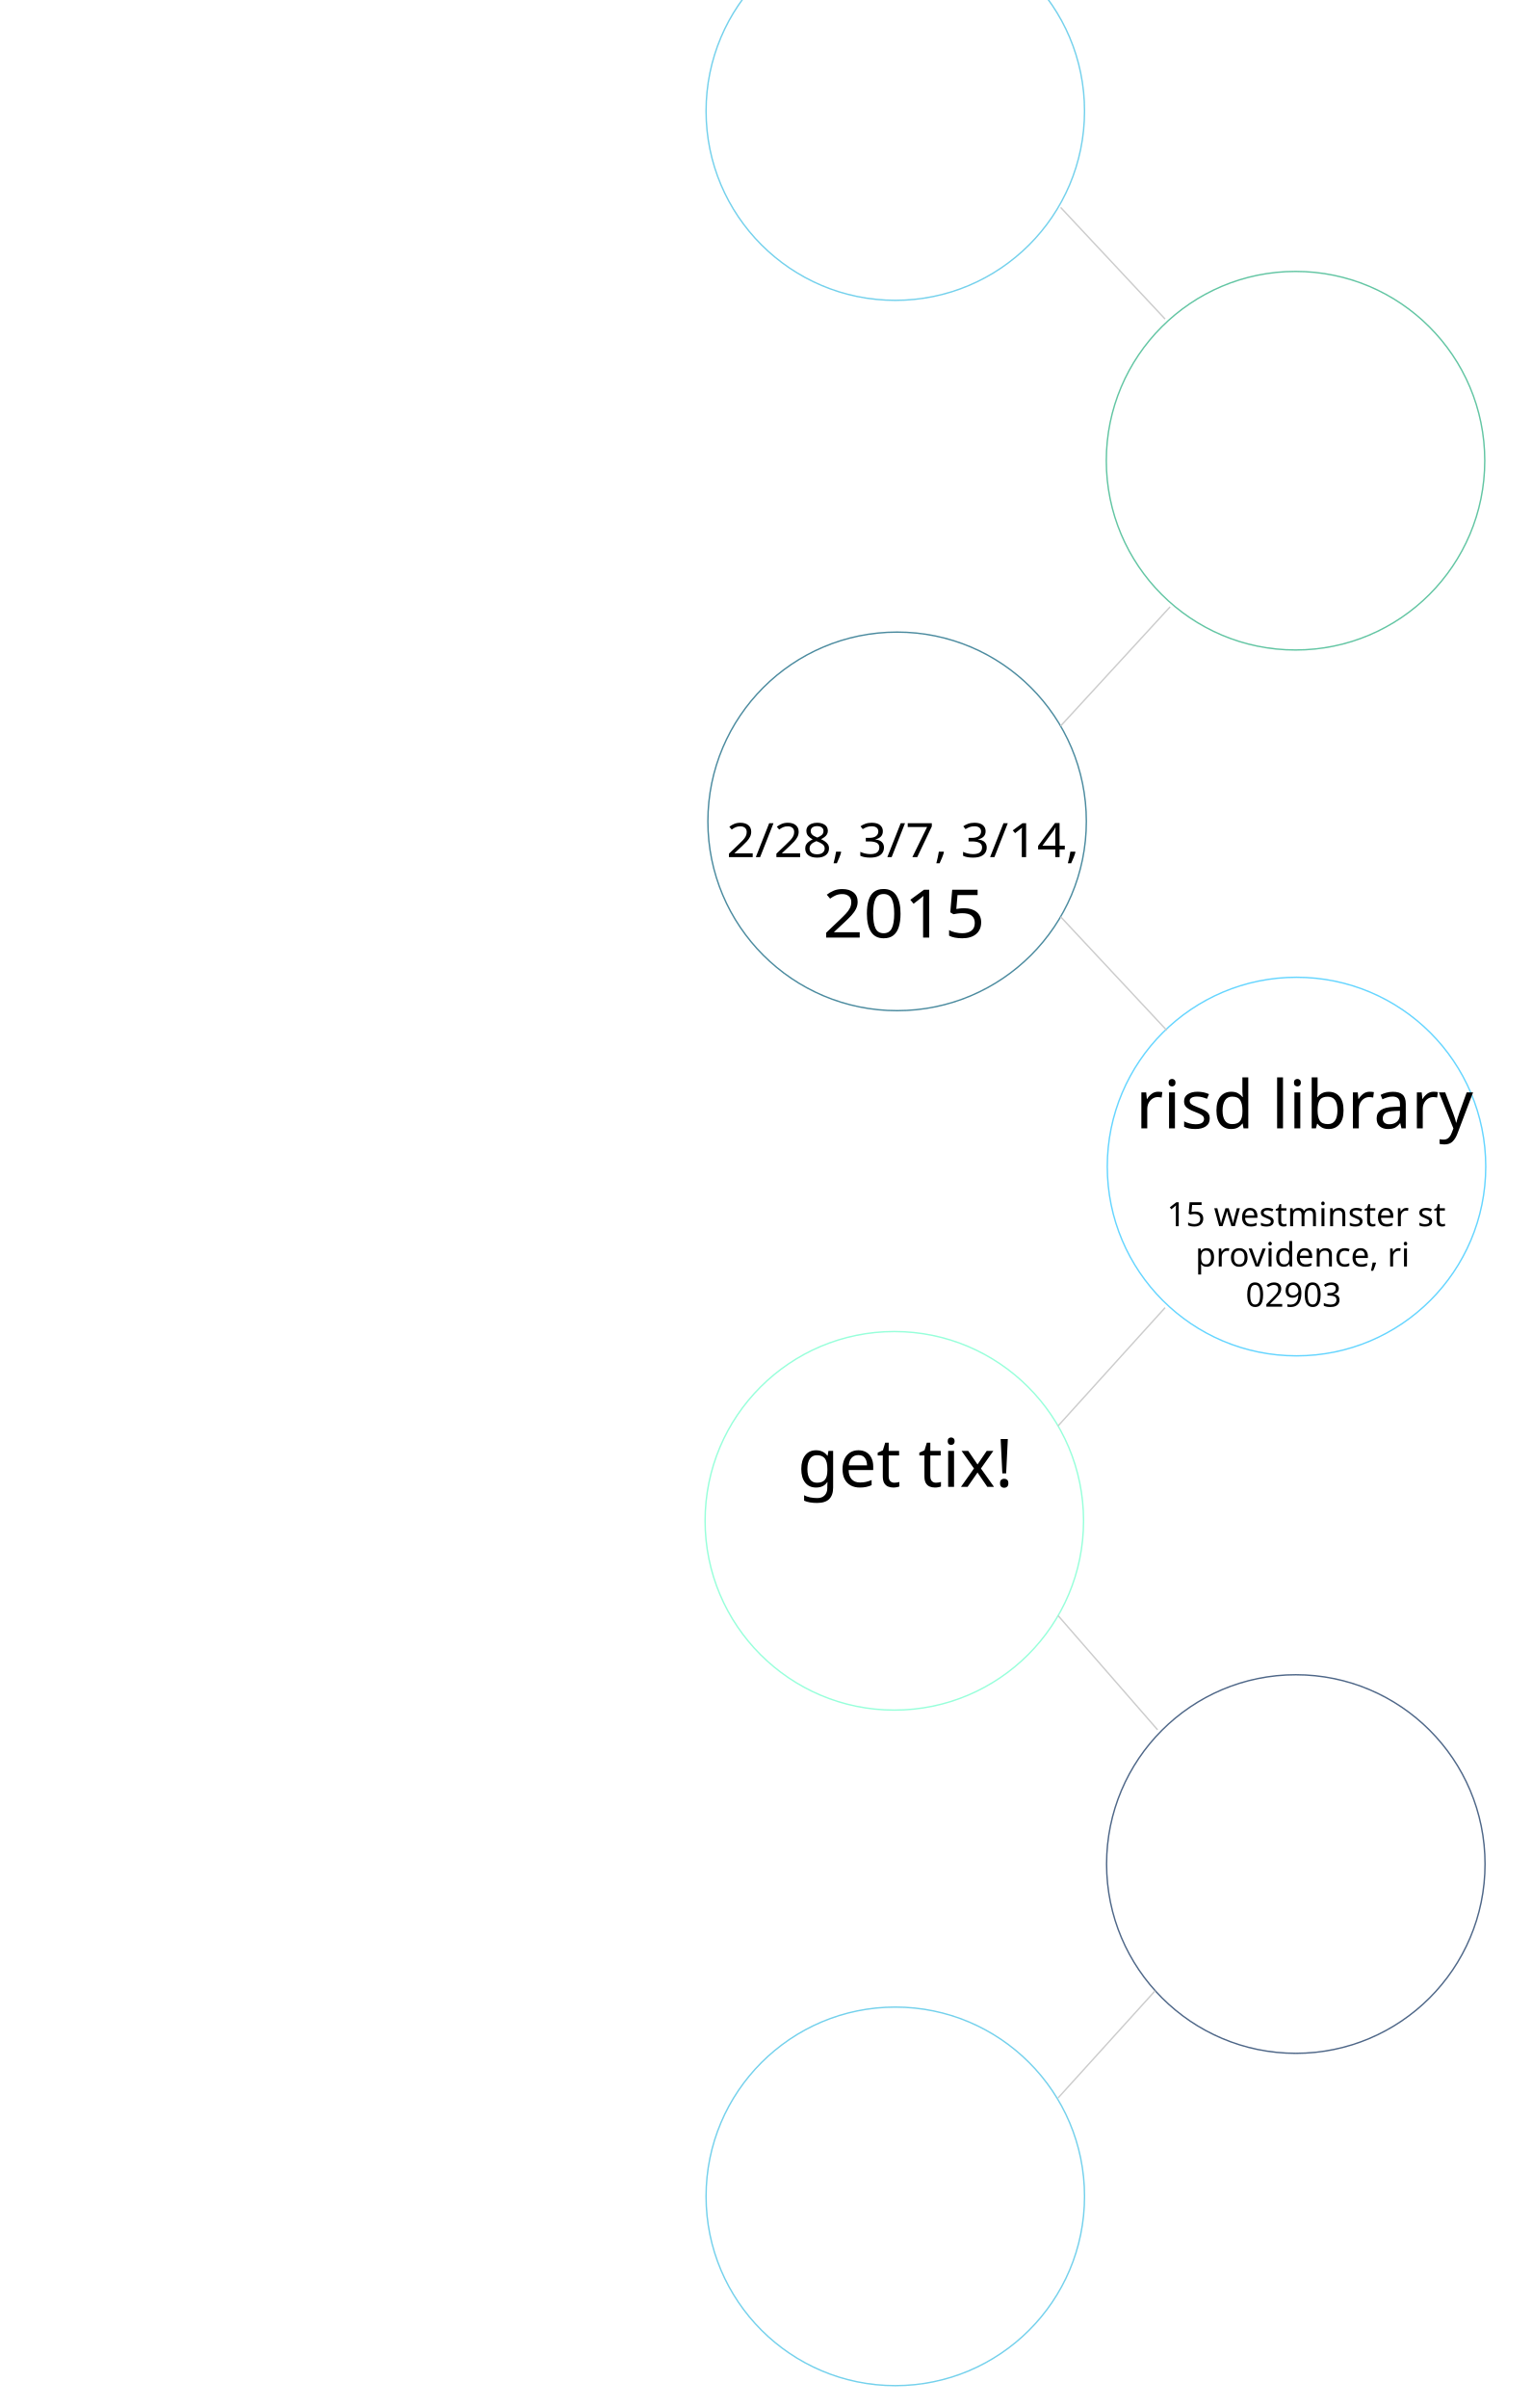
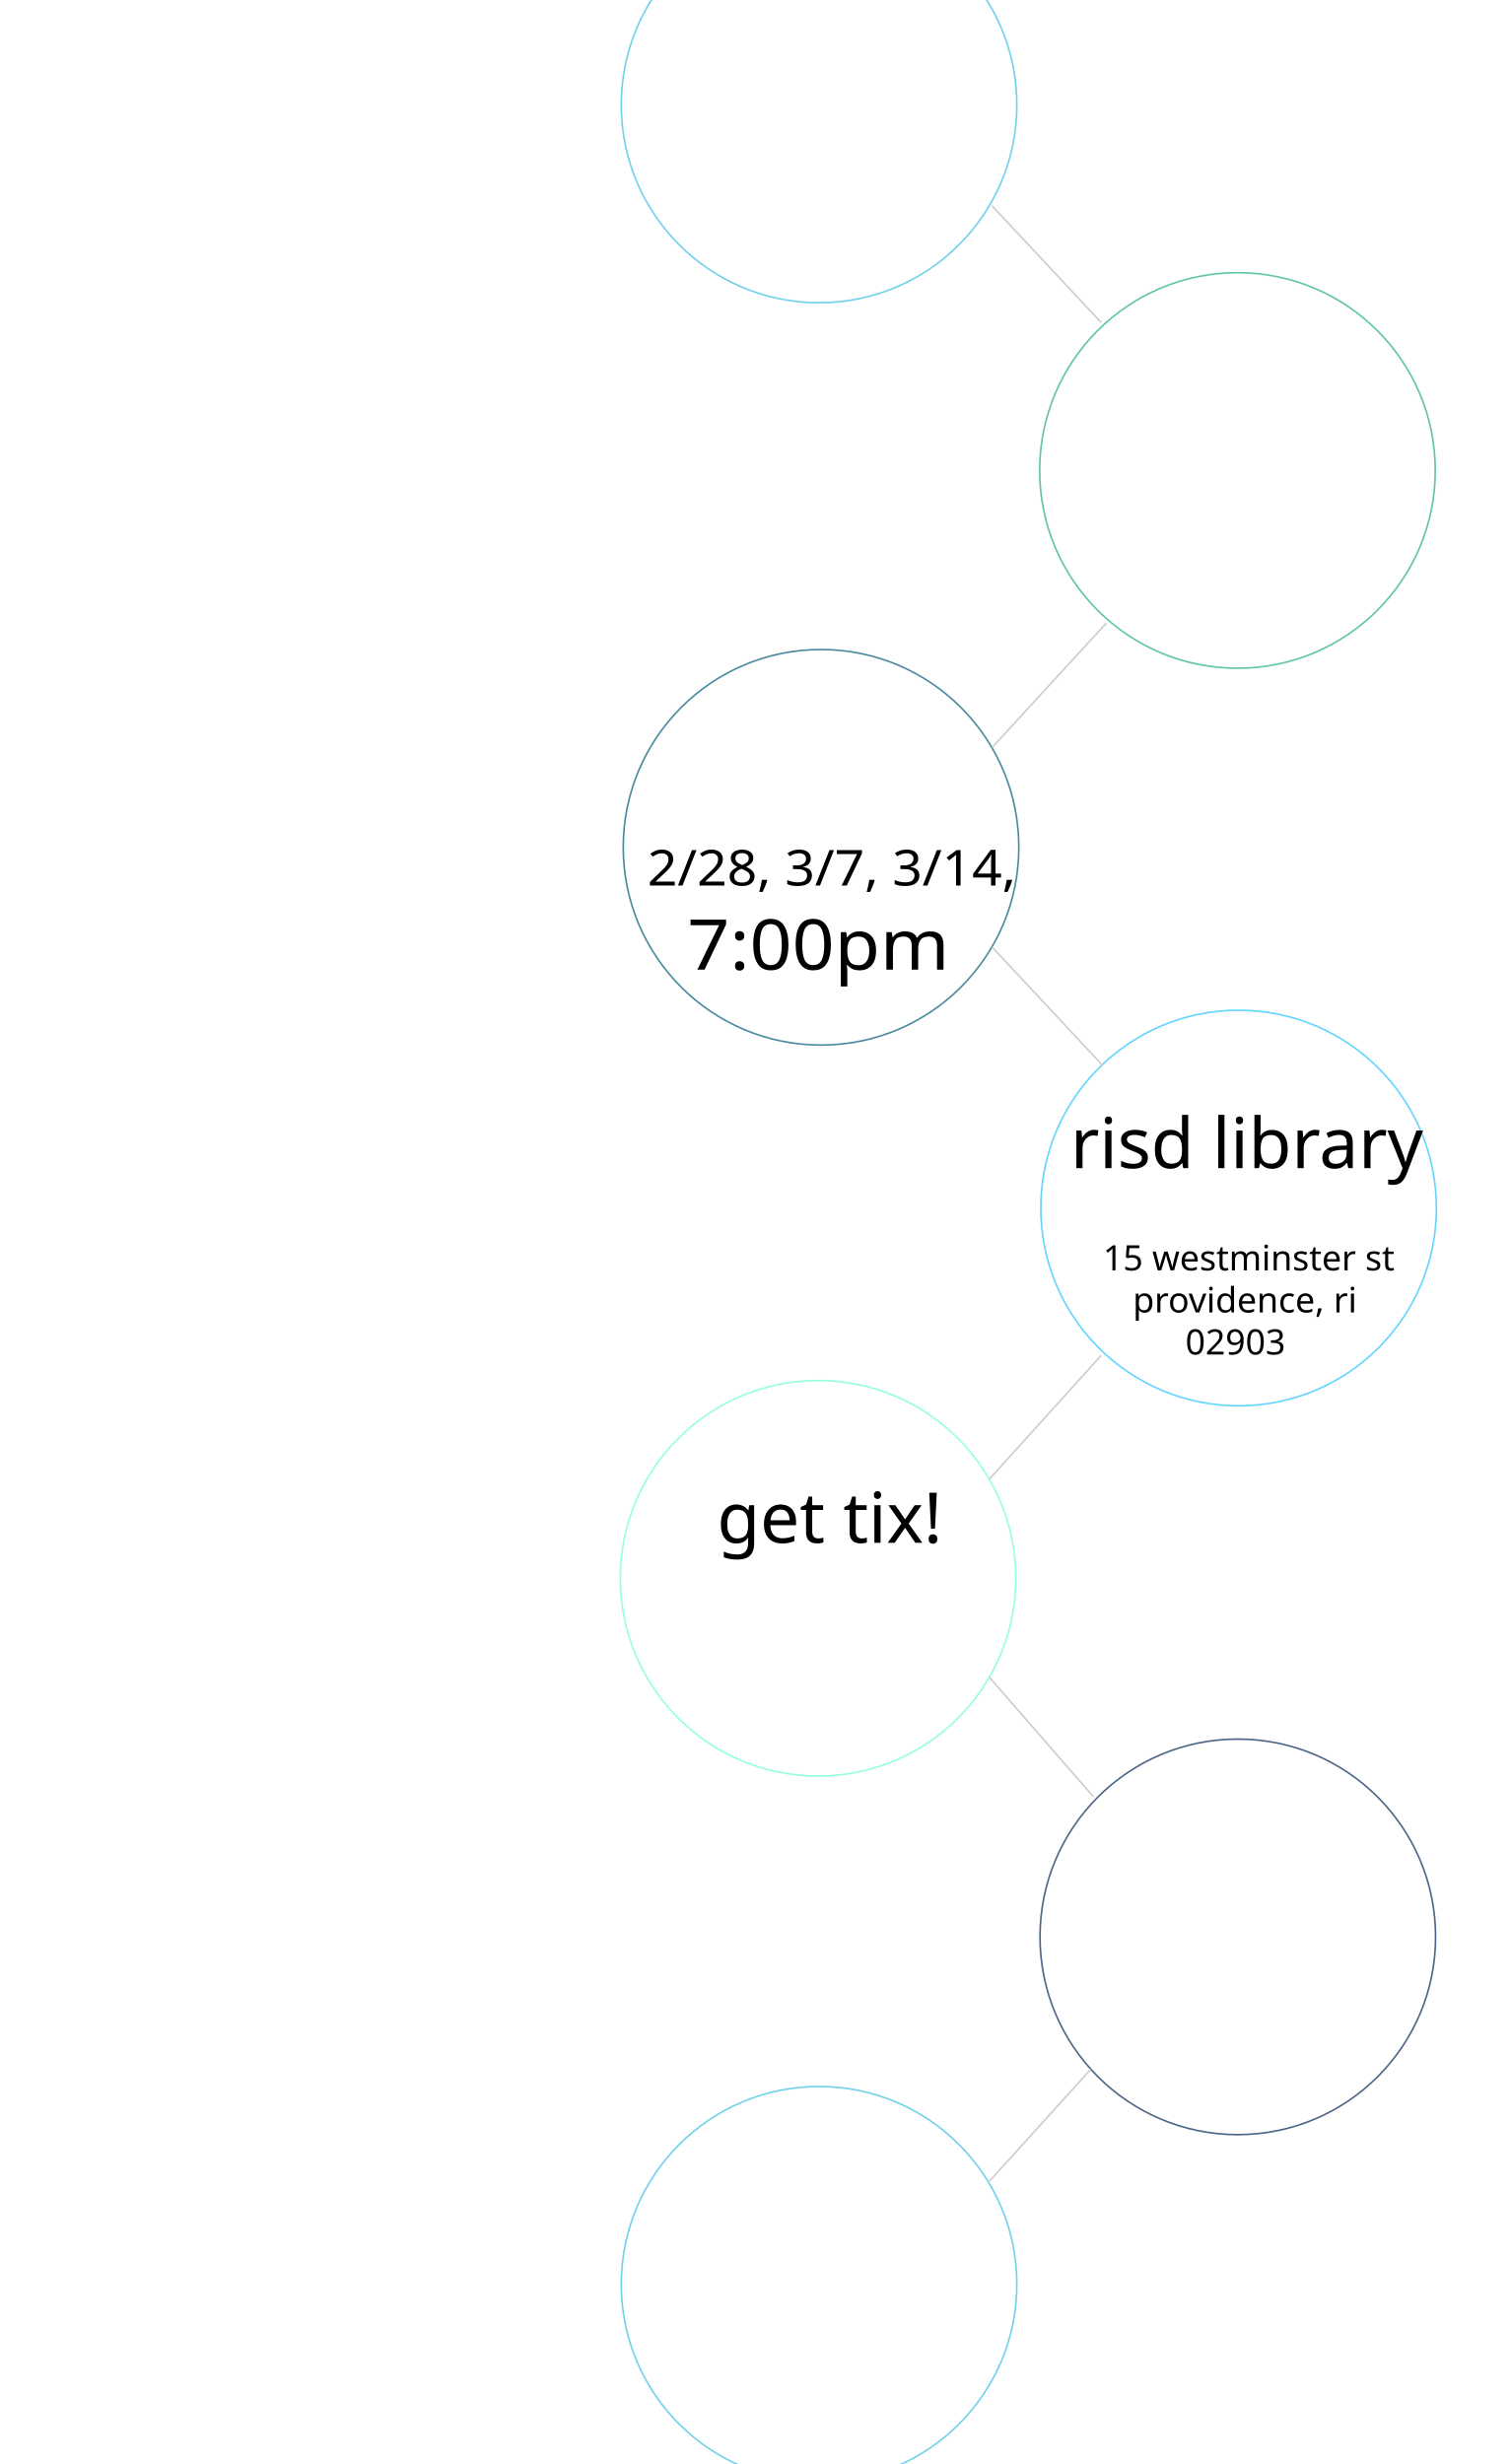
- <svg xmlns="http://www.w3.org/2000/svg" version="1.1" id="Layer_1" x="0px" y="0px" viewBox="-36.4 -20.3 1096.8 1723.8" enable-background="new -36.4 -20.3 1096.8 1723.8" xml:space="preserve">
-   <circle opacity="0.75" fill="none" stroke="#32C7FF" stroke-miterlimit="10" enable-background="new    " cx="892" cy="814.8" r="135.5" />
-   <circle opacity="0.75" fill="none" stroke="#45C1E5" stroke-miterlimit="10" enable-background="new    " cx="604.7" cy="1552" r="135.5" />
-   <circle opacity="0.75" fill="none" stroke="#75FFCE" stroke-miterlimit="10" enable-background="new    " cx="604" cy="1068.4" r="135.5" />
-   <circle opacity="0.75" fill="none" stroke="#0F647F" stroke-miterlimit="10" enable-background="new    " cx="606" cy="567.7" r="135.5" />
-   <circle opacity="0.75" fill="none" stroke="#2EB284" stroke-miterlimit="10" enable-background="new    " cx="891.3" cy="309.5" r="135.5" />
-   <circle opacity="0.75" fill="none" stroke="#133460" stroke-miterlimit="10" enable-background="new    " cx="891.5" cy="1314.1" r="135.5" />
-   <line fill="none" stroke="#CCCCCC" stroke-miterlimit="10" x1="723.1" y1="1477.9" x2="723.1" y2="1477.9" />
-   <line fill="none" stroke="#CCCCCC" stroke-miterlimit="10" x1="721.3" y1="1481.5" x2="790.7" y2="1404.9" />
-   <line fill="none" stroke="#CCCCCC" stroke-miterlimit="10" x1="792.5" y1="1218" x2="721.3" y2="1136.3" />
-   <line fill="none" stroke="#CCCCCC" stroke-miterlimit="10" x1="721.3" y1="1000.4" x2="797.9" y2="915.8" />
-   <line fill="none" stroke="#CCCCCC" stroke-miterlimit="10" x1="723.1" y1="636" x2="799" y2="717.2" />
-   <line fill="none" stroke="#CCCCCC" stroke-miterlimit="10" x1="723.1" y1="499.4" x2="801.5" y2="414.1" />
-   <circle opacity="0.75" fill="none" stroke="#45C1E5" stroke-miterlimit="10" enable-background="new    " cx="604.7" cy="59.2" r="135.5" />
-   <line fill="none" stroke="#CCCCCC" stroke-miterlimit="10" x1="723.1" y1="128.2" x2="797.9" y2="208.1" />
-   <text transform="matrix(1.0589 0 0 1 483.8535 593.2971)">
-     <tspan x="0" y="0" font-family="'CabinSketch-Regular'" font-size="33.999">2/28, 3/7, 3/14,</tspan>
-     <tspan x="65.1" y="57.6" font-family="'CabinSketch-Regular'" font-size="48">2015</tspan>
-   </text>
-   <text transform="matrix(1 0 0 1 776.8258 787.4388)" font-family="'CabinSketch-Regular'" font-size="48">risd library</text>
-   <text transform="matrix(1 0 0 1 799.1406 857.508)">
-     <tspan x="0" y="0" font-family="'CabinSketch-Regular'" font-size="24">15 westminster st</tspan>
-     <tspan x="20.4" y="28.8" font-family="'CabinSketch-Regular'" font-size="24">providence, ri</tspan>
-     <tspan x="56.4" y="57.6" font-family="'CabinSketch-Regular'" font-size="24">02903</tspan>
-   </text>
-   <text transform="matrix(1 0 0 1 534.7449 1044.092)" font-family="'CabinSketch-Regular'" font-size="48">get tix!</text>
+ <svg xmlns="http://www.w3.org/2000/svg" version="1.1" id="Layer_1" x="0px" y="0px" viewBox="-484 -880.2 918.8 1500" enable-background="new -484 -880.2 918.8 1500" xml:space="preserve">
+   <circle opacity="0.75" fill="none" stroke="#32C7FF" stroke-miterlimit="10" enable-background="new    " cx="270" cy="-144.8" r="120.4" />
+   <circle opacity="0.75" fill="none" stroke="#45C1E5" stroke-miterlimit="10" enable-background="new    " cx="14.6" cy="510.4" r="120.4" />
+   <circle opacity="0.75" fill="none" stroke="#75FFCE" stroke-miterlimit="10" enable-background="new    " cx="14" cy="80.6" r="120.4" />
+   <circle opacity="0.75" fill="none" stroke="#0F647F" stroke-miterlimit="10" enable-background="new    " cx="15.8" cy="-364.4" r="120.4" />
+   <circle opacity="0.75" fill="none" stroke="#2EB284" stroke-miterlimit="10" enable-background="new    " cx="269.3" cy="-593.8" r="120.4" />
+   <circle opacity="0.75" fill="none" stroke="#133460" stroke-miterlimit="10" enable-background="new    " cx="269.5" cy="298.9" r="120.4" />
+   <line fill="none" stroke="#CCCCCC" stroke-miterlimit="10" x1="119.9" y1="444.5" x2="119.9" y2="444.5" />
+   <line fill="none" stroke="#CCCCCC" stroke-miterlimit="10" x1="118.3" y1="447.7" x2="179.9" y2="379.6" />
+   <line fill="none" stroke="#CCCCCC" stroke-miterlimit="10" x1="181.5" y1="213.5" x2="118.3" y2="140.9" />
+   <line fill="none" stroke="#CCCCCC" stroke-miterlimit="10" x1="118.3" y1="20.2" x2="186.3" y2="-55" />
+   <line fill="none" stroke="#CCCCCC" stroke-miterlimit="10" x1="119.9" y1="-303.7" x2="187.3" y2="-231.5" />
+   <line fill="none" stroke="#CCCCCC" stroke-miterlimit="10" x1="119.9" y1="-425.1" x2="189.5" y2="-500.9" />
+   <circle opacity="0.75" fill="none" stroke="#45C1E5" stroke-miterlimit="10" enable-background="new    " cx="14.6" cy="-816.3" r="120.4" />
+   <line fill="none" stroke="#CCCCCC" stroke-miterlimit="10" x1="119.8" y1="-755" x2="186.3" y2="-683.9" />
+   <text transform="matrix(1.0589 0 0 1 -89.9064 -341.1179)" font-family="'CabinSketch-Regular'" font-size="30.214">2/28, 3/7, 3/14,</text>
+   <text transform="matrix(1.0589 0 0 1 -65.6313 -289.9146)" font-family="'CabinSketch-Regular'" font-size="42.657">7:00pm</text>
+   <text transform="matrix(1 0 0 1 167.6172 -169.0997)" font-family="'CabinSketch-Regular'" font-size="42.657">risd library</text>
+   <text transform="matrix(1 0 0 1 187.4414 -106.833)" font-family="'CabinSketch-Regular'" font-size="21.328">15 westminster st</text>
+   <text transform="matrix(1 0 0 1 205.5781 -81.2344)" font-family="'CabinSketch-Regular'" font-size="21.328">providence, ri</text>
+   <text transform="matrix(1 0 0 1 237.5674 -55.6426)" font-family="'CabinSketch-Regular'" font-size="21.328">02903</text>
+   <text transform="matrix(1 0 0 1 -47.5264 58.9863)" font-family="'CabinSketch-Regular'" font-size="42.657">get tix!</text>
</svg>
